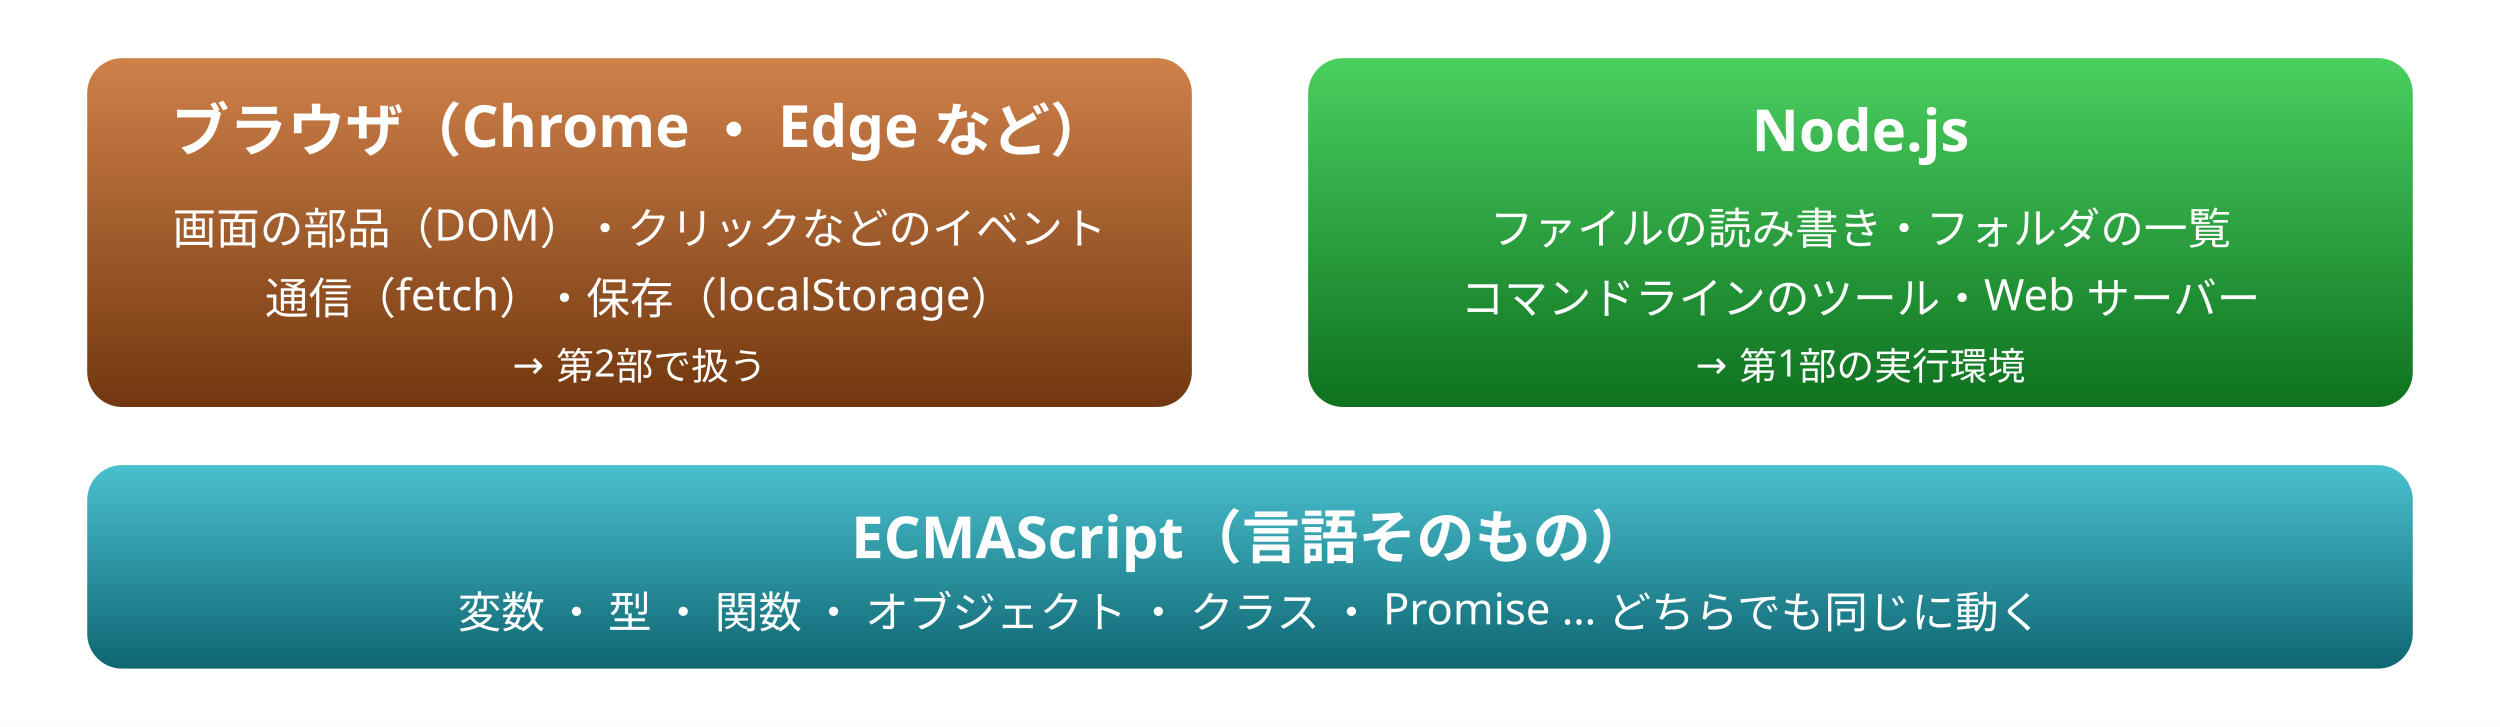
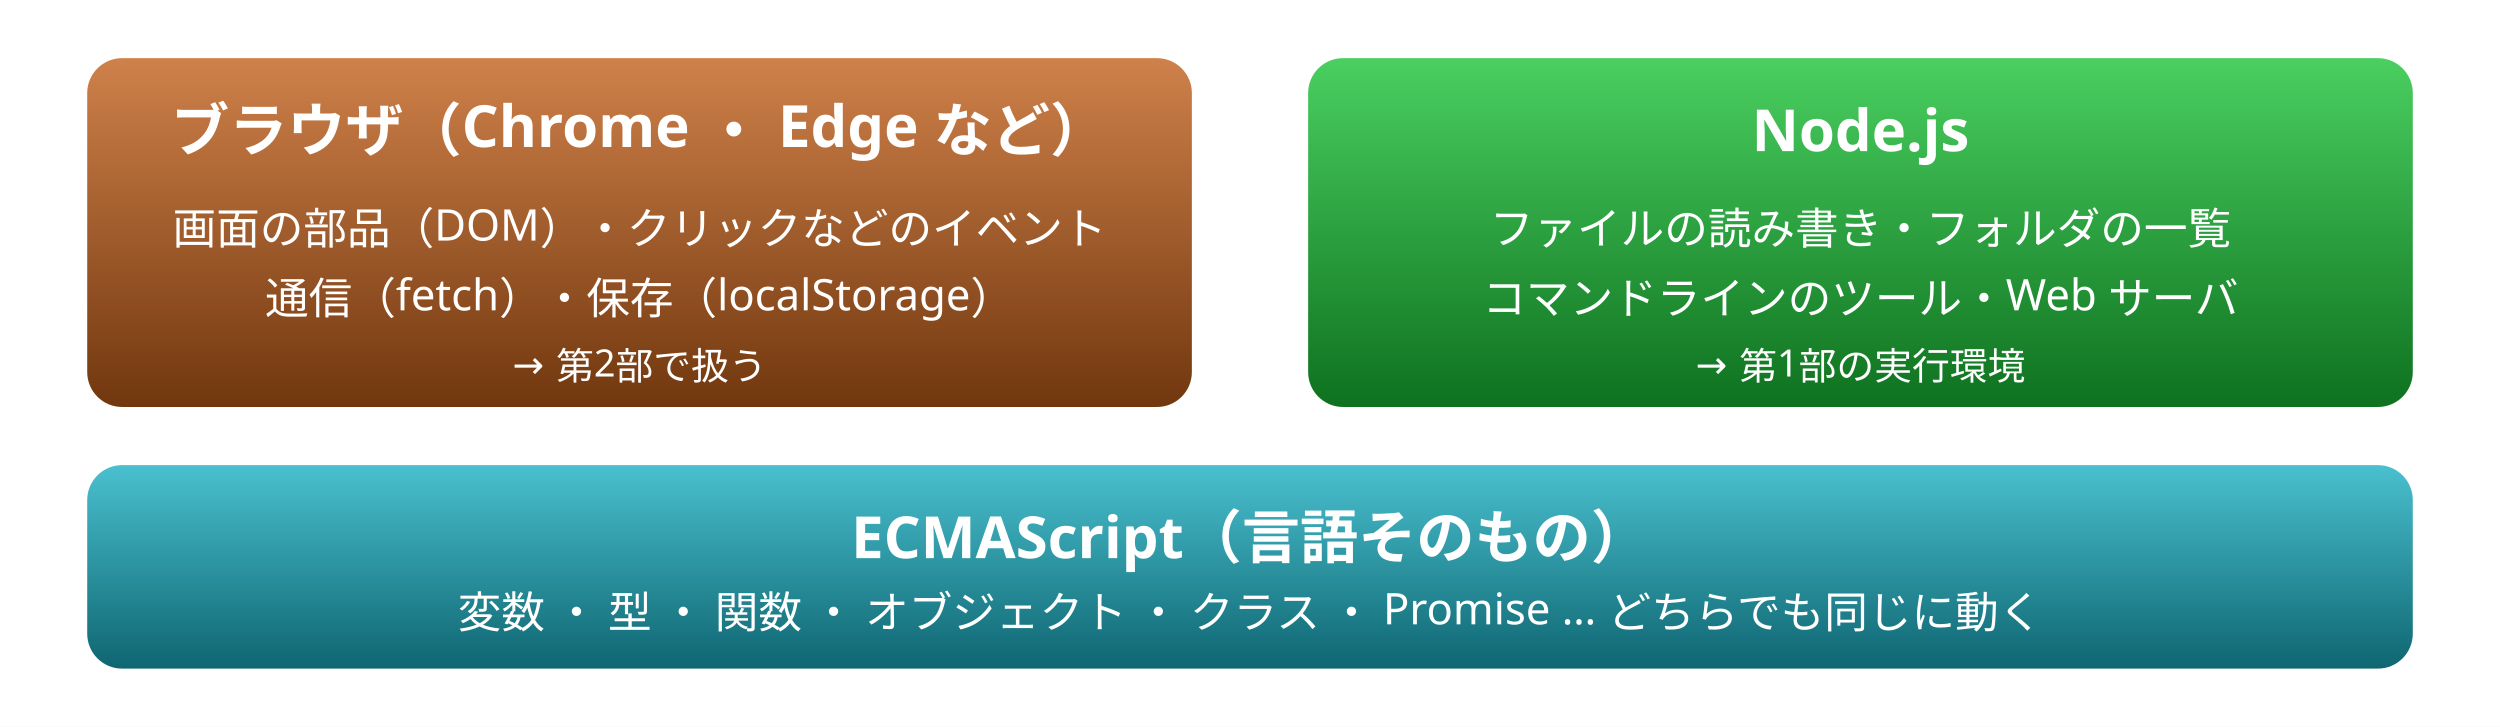
<svg xmlns="http://www.w3.org/2000/svg" viewBox="0 0 860 250" width="860" height="250" role="img" aria-label="言語と実行環境の関係" font-family="Segoe UI, Yu Gothic UI, Meiryo, sans-serif">
  <defs>
    <linearGradient id="i1" x1="0" y1="1" x2="0" y2="0">
      <stop offset="0" stop-color="hsl(186.7,78%,25%)" />
      <stop offset="1" stop-color="hsl(186.7,58%,55%)" />
    </linearGradient>
    <linearGradient id="i2" x1="0" y1="1" x2="0" y2="0">
      <stop offset="0" stop-color="hsl(25,78%,25%)" />
      <stop offset="1" stop-color="hsl(25,58%,55%)" />
    </linearGradient>
    <linearGradient id="i3" x1="0" y1="1" x2="0" y2="0">
      <stop offset="0" stop-color="hsl(130,78%,25%)" />
      <stop offset="1" stop-color="hsl(130,58%,55%)" />
    </linearGradient>
  </defs>
  <rect width="100%" height="100%" fill="#ffffff" />
  <rect x="30" y="20" width="380" height="120" rx="12" fill="url(#i2)" />
  <text x="220" y="52" fill="#fff" font-size="20" font-weight="700" text-anchor="middle">ブラウザ（Chrome ・ Edge など）</text>
  <text x="220" y="84" fill="#fff" font-size="15" text-anchor="middle">画面の部品（DOM）・クリックなどのイベント</text>
  <text x="220" y="108" fill="#fff" font-size="15" text-anchor="middle">通信（fetch）・保存（localStorage）</text>
  <text x="220" y="130" fill="#fff" font-size="13" text-anchor="middle">→ 第2部で扱う</text>
  <rect x="450" y="20" width="380" height="120" rx="12" fill="url(#i3)" />
  <text x="640" y="52" fill="#fff" font-size="20" font-weight="700" text-anchor="middle">Node.js</text>
  <text x="640" y="84" fill="#fff" font-size="15" text-anchor="middle">ファイルの読み書き・フォルダの一覧</text>
-   <text x="640" y="108" fill="#fff" font-size="15" text-anchor="middle">コマンドラインのツール・Web サーバー</text>
+   <text x="640" y="108" fill="#fff" font-size="15" text-anchor="middle">コマンドラインのツール・Web サーバ</text>
  <text x="640" y="130" fill="#fff" font-size="13" text-anchor="middle">→ 第1部の実行環境</text>
  <rect x="30" y="160" width="800" height="70" rx="12" fill="url(#i1)" />
  <text x="430" y="192" fill="#fff" font-size="20" font-weight="700" text-anchor="middle">ECMAScript（言語そのもの）</text>
  <text x="430" y="216" fill="#fff" font-size="15" text-anchor="middle">変数 ・ 型 ・ 関数 ・ オブジェクト ・ クラス ・ Promise … どちらでも同じに動く</text>
</svg>
